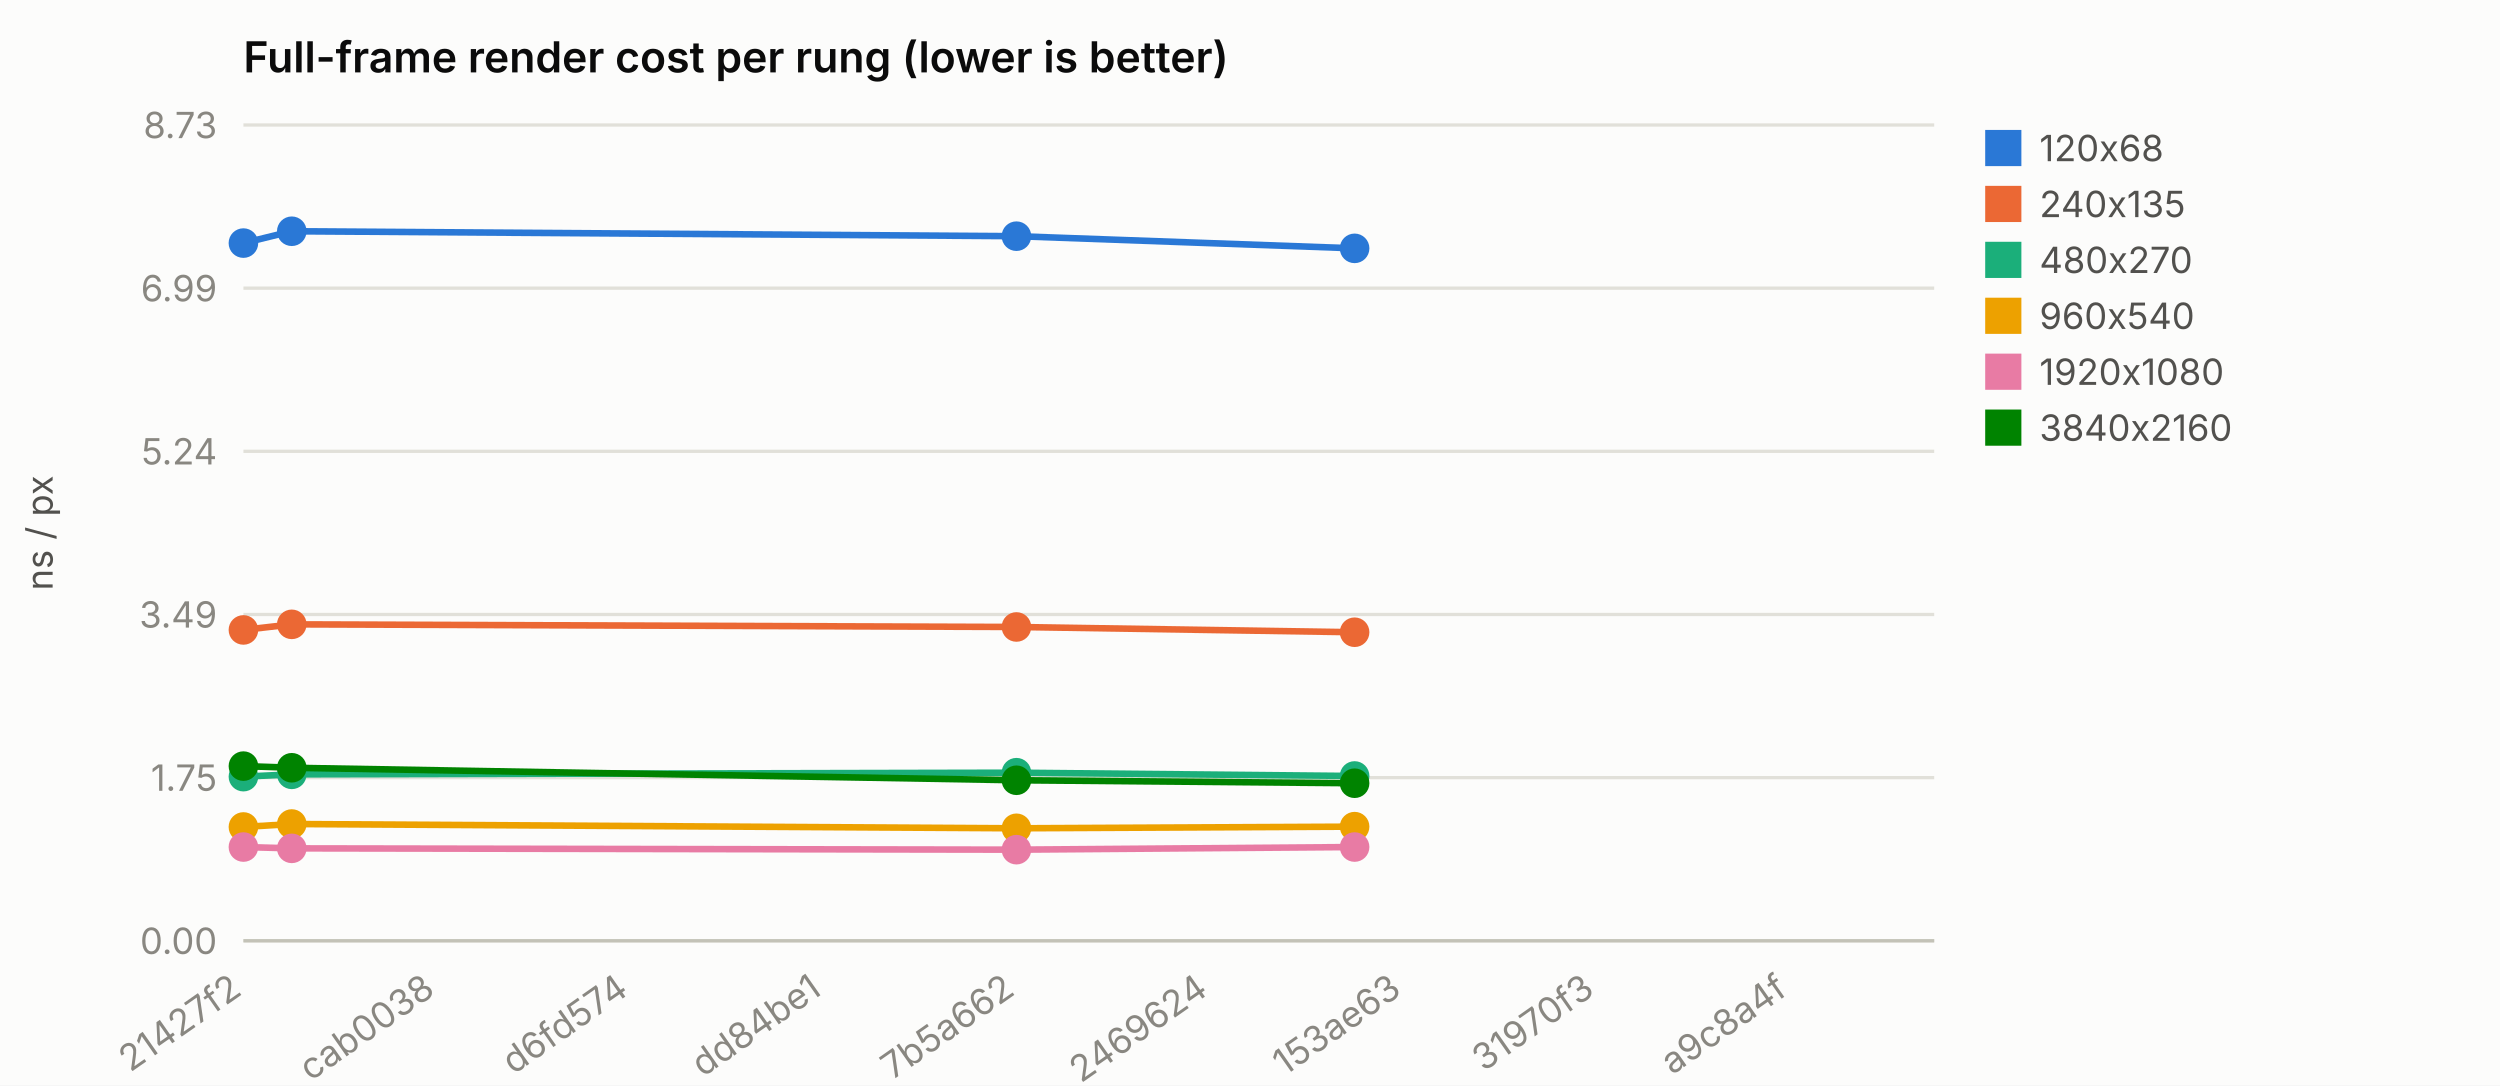
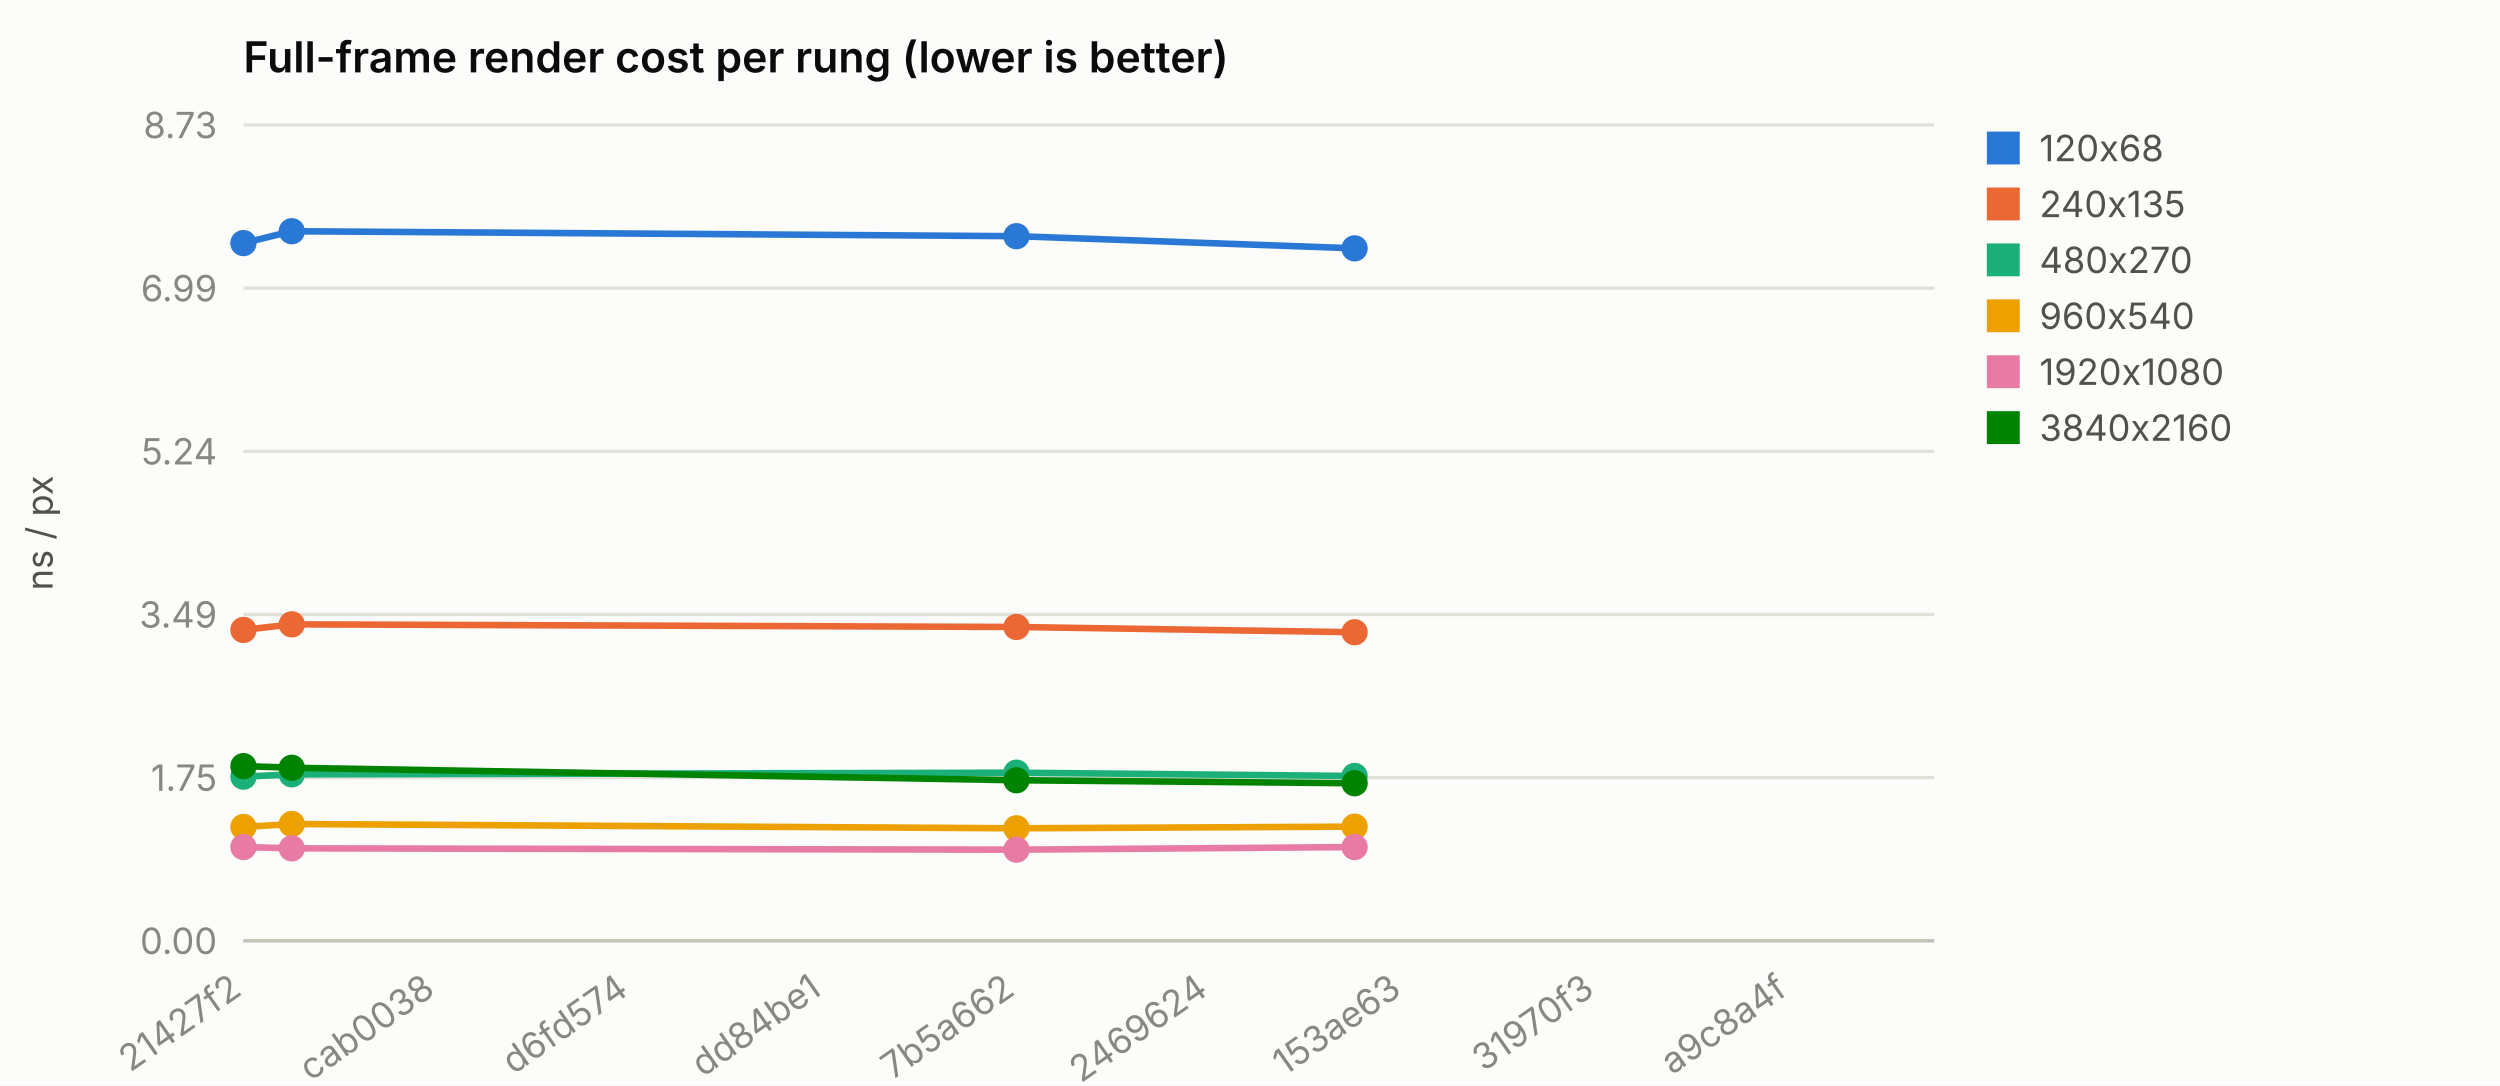
<svg xmlns="http://www.w3.org/2000/svg" viewBox="0 0 760 330" width="760" height="330" role="img" aria-label="Full-frame render cost per rung (lower is better)" font-size="11">
-   <style>
+   <style>  text  { font-family: system-ui, -apple-system, "Segoe UI", sans-serif; }
+   .tick { font-variant-numeric: tabular-nums; }
+ 
  .surface { fill: #fcfcfb; }
  .grid    { stroke: #e1e0d9; stroke-width: 1; }
  .axis    { stroke: #c3c2b7; stroke-width: 1; }
  .t-pri   { fill: #0b0b0b; }
  .t-sec   { fill: #52514e; }
  .t-mut   { fill: #898781; }
-   text     { font-family: system-ui, -apple-system, "Segoe UI", sans-serif; }
-   .tick    { font-variant-numeric: tabular-nums; }
+   .s1 { stroke: #2a78d6; }  .f1 { fill: #2a78d6; }
+   .s2 { stroke: #eb6834; }  .f2 { fill: #eb6834; }
+   .s3 { stroke: #1baf7a; }  .f3 { fill: #1baf7a; }
+   .s4 { stroke: #eda100; }  .f4 { fill: #eda100; }
+   .s5 { stroke: #e87ba4; }  .f5 { fill: #e87ba4; }
+   .s6 { stroke: #008300; }  .f6 { fill: #008300; }
  @media (prefers-color-scheme: dark) {
-     .surface { fill: #1a1a19; }
-     .grid    { stroke: #2c2c2a; }
-     .axis    { stroke: #383835; }
-     .t-pri   { fill: #ffffff; }
-     .t-sec   { fill: #c3c2b7; }
-     .t-mut   { fill: #898781; }
-     .s1 { fill: #3987e5; stroke: #3987e5; }
-     .s2 { fill: #d95926; stroke: #d95926; }
-     .s3 { fill: #199e70; stroke: #199e70; }
-     .s4 { fill: #c98500; stroke: #c98500; }
-     .s5 { fill: #d55181; stroke: #d55181; }
-     .s6 { fill: #008300; stroke: #008300; }
+   :root:not([data-theme="light"]) .surface { fill: #1a1a19; }
+   :root:not([data-theme="light"]) .grid    { stroke: #2c2c2a; stroke-width: 1; }
+   :root:not([data-theme="light"]) .axis    { stroke: #383835; stroke-width: 1; }
+   :root:not([data-theme="light"]) .t-pri   { fill: #ffffff; }
+   :root:not([data-theme="light"]) .t-sec   { fill: #c3c2b7; }
+   :root:not([data-theme="light"]) .t-mut   { fill: #898781; }
+   :root:not([data-theme="light"]) .s1 { stroke: #3987e5; }  :root:not([data-theme="light"]) .f1 { fill: #3987e5; }
+   :root:not([data-theme="light"]) .s2 { stroke: #d95926; }  :root:not([data-theme="light"]) .f2 { fill: #d95926; }
+   :root:not([data-theme="light"]) .s3 { stroke: #199e70; }  :root:not([data-theme="light"]) .f3 { fill: #199e70; }
+   :root:not([data-theme="light"]) .s4 { stroke: #c98500; }  :root:not([data-theme="light"]) .f4 { fill: #c98500; }
+   :root:not([data-theme="light"]) .s5 { stroke: #d55181; }  :root:not([data-theme="light"]) .f5 { fill: #d55181; }
+   :root:not([data-theme="light"]) .s6 { stroke: #008300; }  :root:not([data-theme="light"]) .f6 { fill: #008300; }
  }
- 
-   .s1 { fill: #2a78d6; stroke: #2a78d6; }
-   .s2 { fill: #eb6834; stroke: #eb6834; }
-   .s3 { fill: #1baf7a; stroke: #1baf7a; }
-   .s4 { fill: #eda100; stroke: #eda100; }
-   .s5 { fill: #e87ba4; stroke: #e87ba4; }
-   .s6 { fill: #008300; stroke: #008300; }
-   .ln { fill: none; }</style>
+   :root[data-theme="dark"] .surface { fill: #1a1a19; }
+   :root[data-theme="dark"] .grid    { stroke: #2c2c2a; stroke-width: 1; }
+   :root[data-theme="dark"] .axis    { stroke: #383835; stroke-width: 1; }
+   :root[data-theme="dark"] .t-pri   { fill: #ffffff; }
+   :root[data-theme="dark"] .t-sec   { fill: #c3c2b7; }
+   :root[data-theme="dark"] .t-mut   { fill: #898781; }
+   :root[data-theme="dark"] .s1 { stroke: #3987e5; }  :root[data-theme="dark"] .f1 { fill: #3987e5; }
+   :root[data-theme="dark"] .s2 { stroke: #d95926; }  :root[data-theme="dark"] .f2 { fill: #d95926; }
+   :root[data-theme="dark"] .s3 { stroke: #199e70; }  :root[data-theme="dark"] .f3 { fill: #199e70; }
+   :root[data-theme="dark"] .s4 { stroke: #c98500; }  :root[data-theme="dark"] .f4 { fill: #c98500; }
+   :root[data-theme="dark"] .s5 { stroke: #d55181; }  :root[data-theme="dark"] .f5 { fill: #d55181; }
+   :root[data-theme="dark"] .s6 { stroke: #008300; }  :root[data-theme="dark"] .f6 { fill: #008300; }
+   :root[data-theme="light"] .surface { fill: #fcfcfb; }
+   :root[data-theme="light"] .grid    { stroke: #e1e0d9; stroke-width: 1; }
+   :root[data-theme="light"] .axis    { stroke: #c3c2b7; stroke-width: 1; }
+   :root[data-theme="light"] .t-pri   { fill: #0b0b0b; }
+   :root[data-theme="light"] .t-sec   { fill: #52514e; }
+   :root[data-theme="light"] .t-mut   { fill: #898781; }
+   :root[data-theme="light"] .s1 { stroke: #2a78d6; }  :root[data-theme="light"] .f1 { fill: #2a78d6; }
+   :root[data-theme="light"] .s2 { stroke: #eb6834; }  :root[data-theme="light"] .f2 { fill: #eb6834; }
+   :root[data-theme="light"] .s3 { stroke: #1baf7a; }  :root[data-theme="light"] .f3 { fill: #1baf7a; }
+   :root[data-theme="light"] .s4 { stroke: #eda100; }  :root[data-theme="light"] .f4 { fill: #eda100; }
+   :root[data-theme="light"] .s5 { stroke: #e87ba4; }  :root[data-theme="light"] .f5 { fill: #e87ba4; }
+   :root[data-theme="light"] .s6 { stroke: #008300; }  :root[data-theme="light"] .f6 { fill: #008300; }
+ </style>
  <rect class="surface" width="760" height="330" />
  <text class="t-pri" x="74" y="22" font-size="13" font-weight="600">Full-frame render cost per rung (lower is better)</text>
  <line class="grid" x1="74" y1="286.0" x2="588" y2="286.0" />
  <text class="t-mut tick" x="66" y="290.0" text-anchor="end">0.00</text>
  <line class="grid" x1="74" y1="236.4" x2="588" y2="236.4" />
  <text class="t-mut tick" x="66" y="240.4" text-anchor="end">1.75</text>
  <line class="grid" x1="74" y1="186.8" x2="588" y2="186.8" />
  <text class="t-mut tick" x="66" y="190.8" text-anchor="end">3.49</text>
  <line class="grid" x1="74" y1="137.2" x2="588" y2="137.2" />
  <text class="t-mut tick" x="66" y="141.2" text-anchor="end">5.24</text>
  <line class="grid" x1="74" y1="87.6" x2="588" y2="87.6" />
  <text class="t-mut tick" x="66" y="91.6" text-anchor="end">6.99</text>
  <line class="grid" x1="74" y1="38.0" x2="588" y2="38.0" />
  <text class="t-mut tick" x="66" y="42.0" text-anchor="end">8.73</text>
  <line class="axis" x1="74" y1="286.0" x2="588" y2="286.0" />
  <text class="t-mut tick" x="74.0" y="302" text-anchor="end" transform="rotate(-35 74.0 302)">21427f2</text>
  <text class="t-mut tick" x="132.7" y="302" text-anchor="end" transform="rotate(-35 132.7 302)">cab0038</text>
  <text class="t-mut tick" x="191.5" y="302" text-anchor="end" transform="rotate(-35 191.5 302)">d6fd574</text>
  <text class="t-mut tick" x="250.2" y="302" text-anchor="end" transform="rotate(-35 250.2 302)">dd84be1</text>
  <text class="t-mut tick" x="309.0" y="302" text-anchor="end" transform="rotate(-35 309.0 302)">7b5a662</text>
  <text class="t-mut tick" x="367.7" y="302" text-anchor="end" transform="rotate(-35 367.7 302)">2469624</text>
  <text class="t-mut tick" x="426.5" y="302" text-anchor="end" transform="rotate(-35 426.5 302)">153ae63</text>
  <text class="t-mut tick" x="485.2" y="302" text-anchor="end" transform="rotate(-35 485.2 302)">31970f3</text>
  <text class="t-mut tick" x="543.9" y="302" text-anchor="end" transform="rotate(-35 543.9 302)">a9c8a4f</text>
  <text class="t-sec" x="16" y="162.0" text-anchor="middle" transform="rotate(-90 16 162.0)">ns / px</text>
-   <polyline class="s1 ln" points="74.0,73.9 88.7,70.3 309.0,71.8 411.8,75.5" stroke-width="2" />
-   <circle class="s1" cx="74.0" cy="73.9" r="4" stroke="none" />
-   <circle class="s1" cx="88.7" cy="70.3" r="4" stroke="none" />
-   <circle class="s1" cx="309.0" cy="71.8" r="4" stroke="none" />
-   <circle class="s1" cx="411.8" cy="75.5" r="4" stroke="none" />
-   <rect class="s1" x="604" y="40" width="10" height="10" stroke="none" />
+   <polyline class="s1" points="74.0,73.9 88.7,70.3 309.0,71.8 411.8,75.5" fill="none" stroke-width="2" />
+   <circle class="f1" cx="74.0" cy="73.9" r="4" stroke="none" />
+   <circle class="f1" cx="88.7" cy="70.3" r="4" stroke="none" />
+   <circle class="f1" cx="309.0" cy="71.8" r="4" stroke="none" />
+   <circle class="f1" cx="411.8" cy="75.5" r="4" stroke="none" />
+   <rect class="f1" x="604" y="40" width="10" height="10" stroke="none" />
  <text class="t-sec" x="620" y="49">120x68</text>
-   <polyline class="s2 ln" points="74.0,191.5 88.7,189.8 309.0,190.6 411.8,192.2" stroke-width="2" />
-   <circle class="s2" cx="74.0" cy="191.5" r="4" stroke="none" />
-   <circle class="s2" cx="88.7" cy="189.8" r="4" stroke="none" />
-   <circle class="s2" cx="309.0" cy="190.6" r="4" stroke="none" />
-   <circle class="s2" cx="411.8" cy="192.2" r="4" stroke="none" />
-   <rect class="s2" x="604" y="57" width="10" height="10" stroke="none" />
+   <polyline class="s2" points="74.0,191.5 88.7,189.8 309.0,190.6 411.8,192.2" fill="none" stroke-width="2" />
+   <circle class="f2" cx="74.0" cy="191.5" r="4" stroke="none" />
+   <circle class="f2" cx="88.7" cy="189.8" r="4" stroke="none" />
+   <circle class="f2" cx="309.0" cy="190.6" r="4" stroke="none" />
+   <circle class="f2" cx="411.8" cy="192.2" r="4" stroke="none" />
+   <rect class="f2" x="604" y="57" width="10" height="10" stroke="none" />
  <text class="t-sec" x="620" y="66">240x135</text>
-   <polyline class="s3 ln" points="74.0,236.1 88.7,235.4 309.0,234.9 411.8,235.9" stroke-width="2" />
-   <circle class="s3" cx="74.0" cy="236.1" r="4" stroke="none" />
-   <circle class="s3" cx="88.7" cy="235.4" r="4" stroke="none" />
-   <circle class="s3" cx="309.0" cy="234.9" r="4" stroke="none" />
-   <circle class="s3" cx="411.8" cy="235.9" r="4" stroke="none" />
-   <rect class="s3" x="604" y="74" width="10" height="10" stroke="none" />
+   <polyline class="s3" points="74.0,236.1 88.7,235.4 309.0,234.9 411.8,235.9" fill="none" stroke-width="2" />
+   <circle class="f3" cx="74.0" cy="236.1" r="4" stroke="none" />
+   <circle class="f3" cx="88.7" cy="235.4" r="4" stroke="none" />
+   <circle class="f3" cx="309.0" cy="234.9" r="4" stroke="none" />
+   <circle class="f3" cx="411.8" cy="235.9" r="4" stroke="none" />
+   <rect class="f3" x="604" y="74" width="10" height="10" stroke="none" />
  <text class="t-sec" x="620" y="83">480x270</text>
-   <polyline class="s4 ln" points="74.0,251.4 88.7,250.5 309.0,251.8 411.8,251.3" stroke-width="2" />
-   <circle class="s4" cx="74.0" cy="251.4" r="4" stroke="none" />
-   <circle class="s4" cx="88.7" cy="250.5" r="4" stroke="none" />
-   <circle class="s4" cx="309.0" cy="251.8" r="4" stroke="none" />
-   <circle class="s4" cx="411.8" cy="251.3" r="4" stroke="none" />
-   <rect class="s4" x="604" y="91" width="10" height="10" stroke="none" />
+   <polyline class="s4" points="74.0,251.4 88.7,250.5 309.0,251.8 411.8,251.3" fill="none" stroke-width="2" />
+   <circle class="f4" cx="74.0" cy="251.4" r="4" stroke="none" />
+   <circle class="f4" cx="88.7" cy="250.5" r="4" stroke="none" />
+   <circle class="f4" cx="309.0" cy="251.8" r="4" stroke="none" />
+   <circle class="f4" cx="411.8" cy="251.3" r="4" stroke="none" />
+   <rect class="f4" x="604" y="91" width="10" height="10" stroke="none" />
  <text class="t-sec" x="620" y="100">960x540</text>
-   <polyline class="s5 ln" points="74.0,257.5 88.7,257.9 309.0,258.3 411.8,257.5" stroke-width="2" />
-   <circle class="s5" cx="74.0" cy="257.5" r="4" stroke="none" />
-   <circle class="s5" cx="88.7" cy="257.9" r="4" stroke="none" />
-   <circle class="s5" cx="309.0" cy="258.3" r="4" stroke="none" />
-   <circle class="s5" cx="411.8" cy="257.5" r="4" stroke="none" />
-   <rect class="s5" x="604" y="108" width="10" height="10" stroke="none" />
+   <polyline class="s5" points="74.0,257.5 88.7,257.9 309.0,258.3 411.8,257.5" fill="none" stroke-width="2" />
+   <circle class="f5" cx="74.0" cy="257.5" r="4" stroke="none" />
+   <circle class="f5" cx="88.7" cy="257.9" r="4" stroke="none" />
+   <circle class="f5" cx="309.0" cy="258.3" r="4" stroke="none" />
+   <circle class="f5" cx="411.8" cy="257.5" r="4" stroke="none" />
+   <rect class="f5" x="604" y="108" width="10" height="10" stroke="none" />
  <text class="t-sec" x="620" y="117">1920x1080</text>
-   <polyline class="s6 ln" points="74.0,232.9 88.7,233.4 309.0,237.2 411.8,238.1" stroke-width="2" />
-   <circle class="s6" cx="74.0" cy="232.9" r="4" stroke="none" />
-   <circle class="s6" cx="88.7" cy="233.4" r="4" stroke="none" />
-   <circle class="s6" cx="309.0" cy="237.2" r="4" stroke="none" />
-   <circle class="s6" cx="411.8" cy="238.1" r="4" stroke="none" />
-   <rect class="s6" x="604" y="125" width="10" height="10" stroke="none" />
+   <polyline class="s6" points="74.0,232.9 88.7,233.4 309.0,237.2 411.8,238.1" fill="none" stroke-width="2" />
+   <circle class="f6" cx="74.0" cy="232.9" r="4" stroke="none" />
+   <circle class="f6" cx="88.7" cy="233.4" r="4" stroke="none" />
+   <circle class="f6" cx="309.0" cy="237.2" r="4" stroke="none" />
+   <circle class="f6" cx="411.8" cy="238.1" r="4" stroke="none" />
+   <rect class="f6" x="604" y="125" width="10" height="10" stroke="none" />
  <text class="t-sec" x="620" y="134">3840x2160</text>
</svg>
